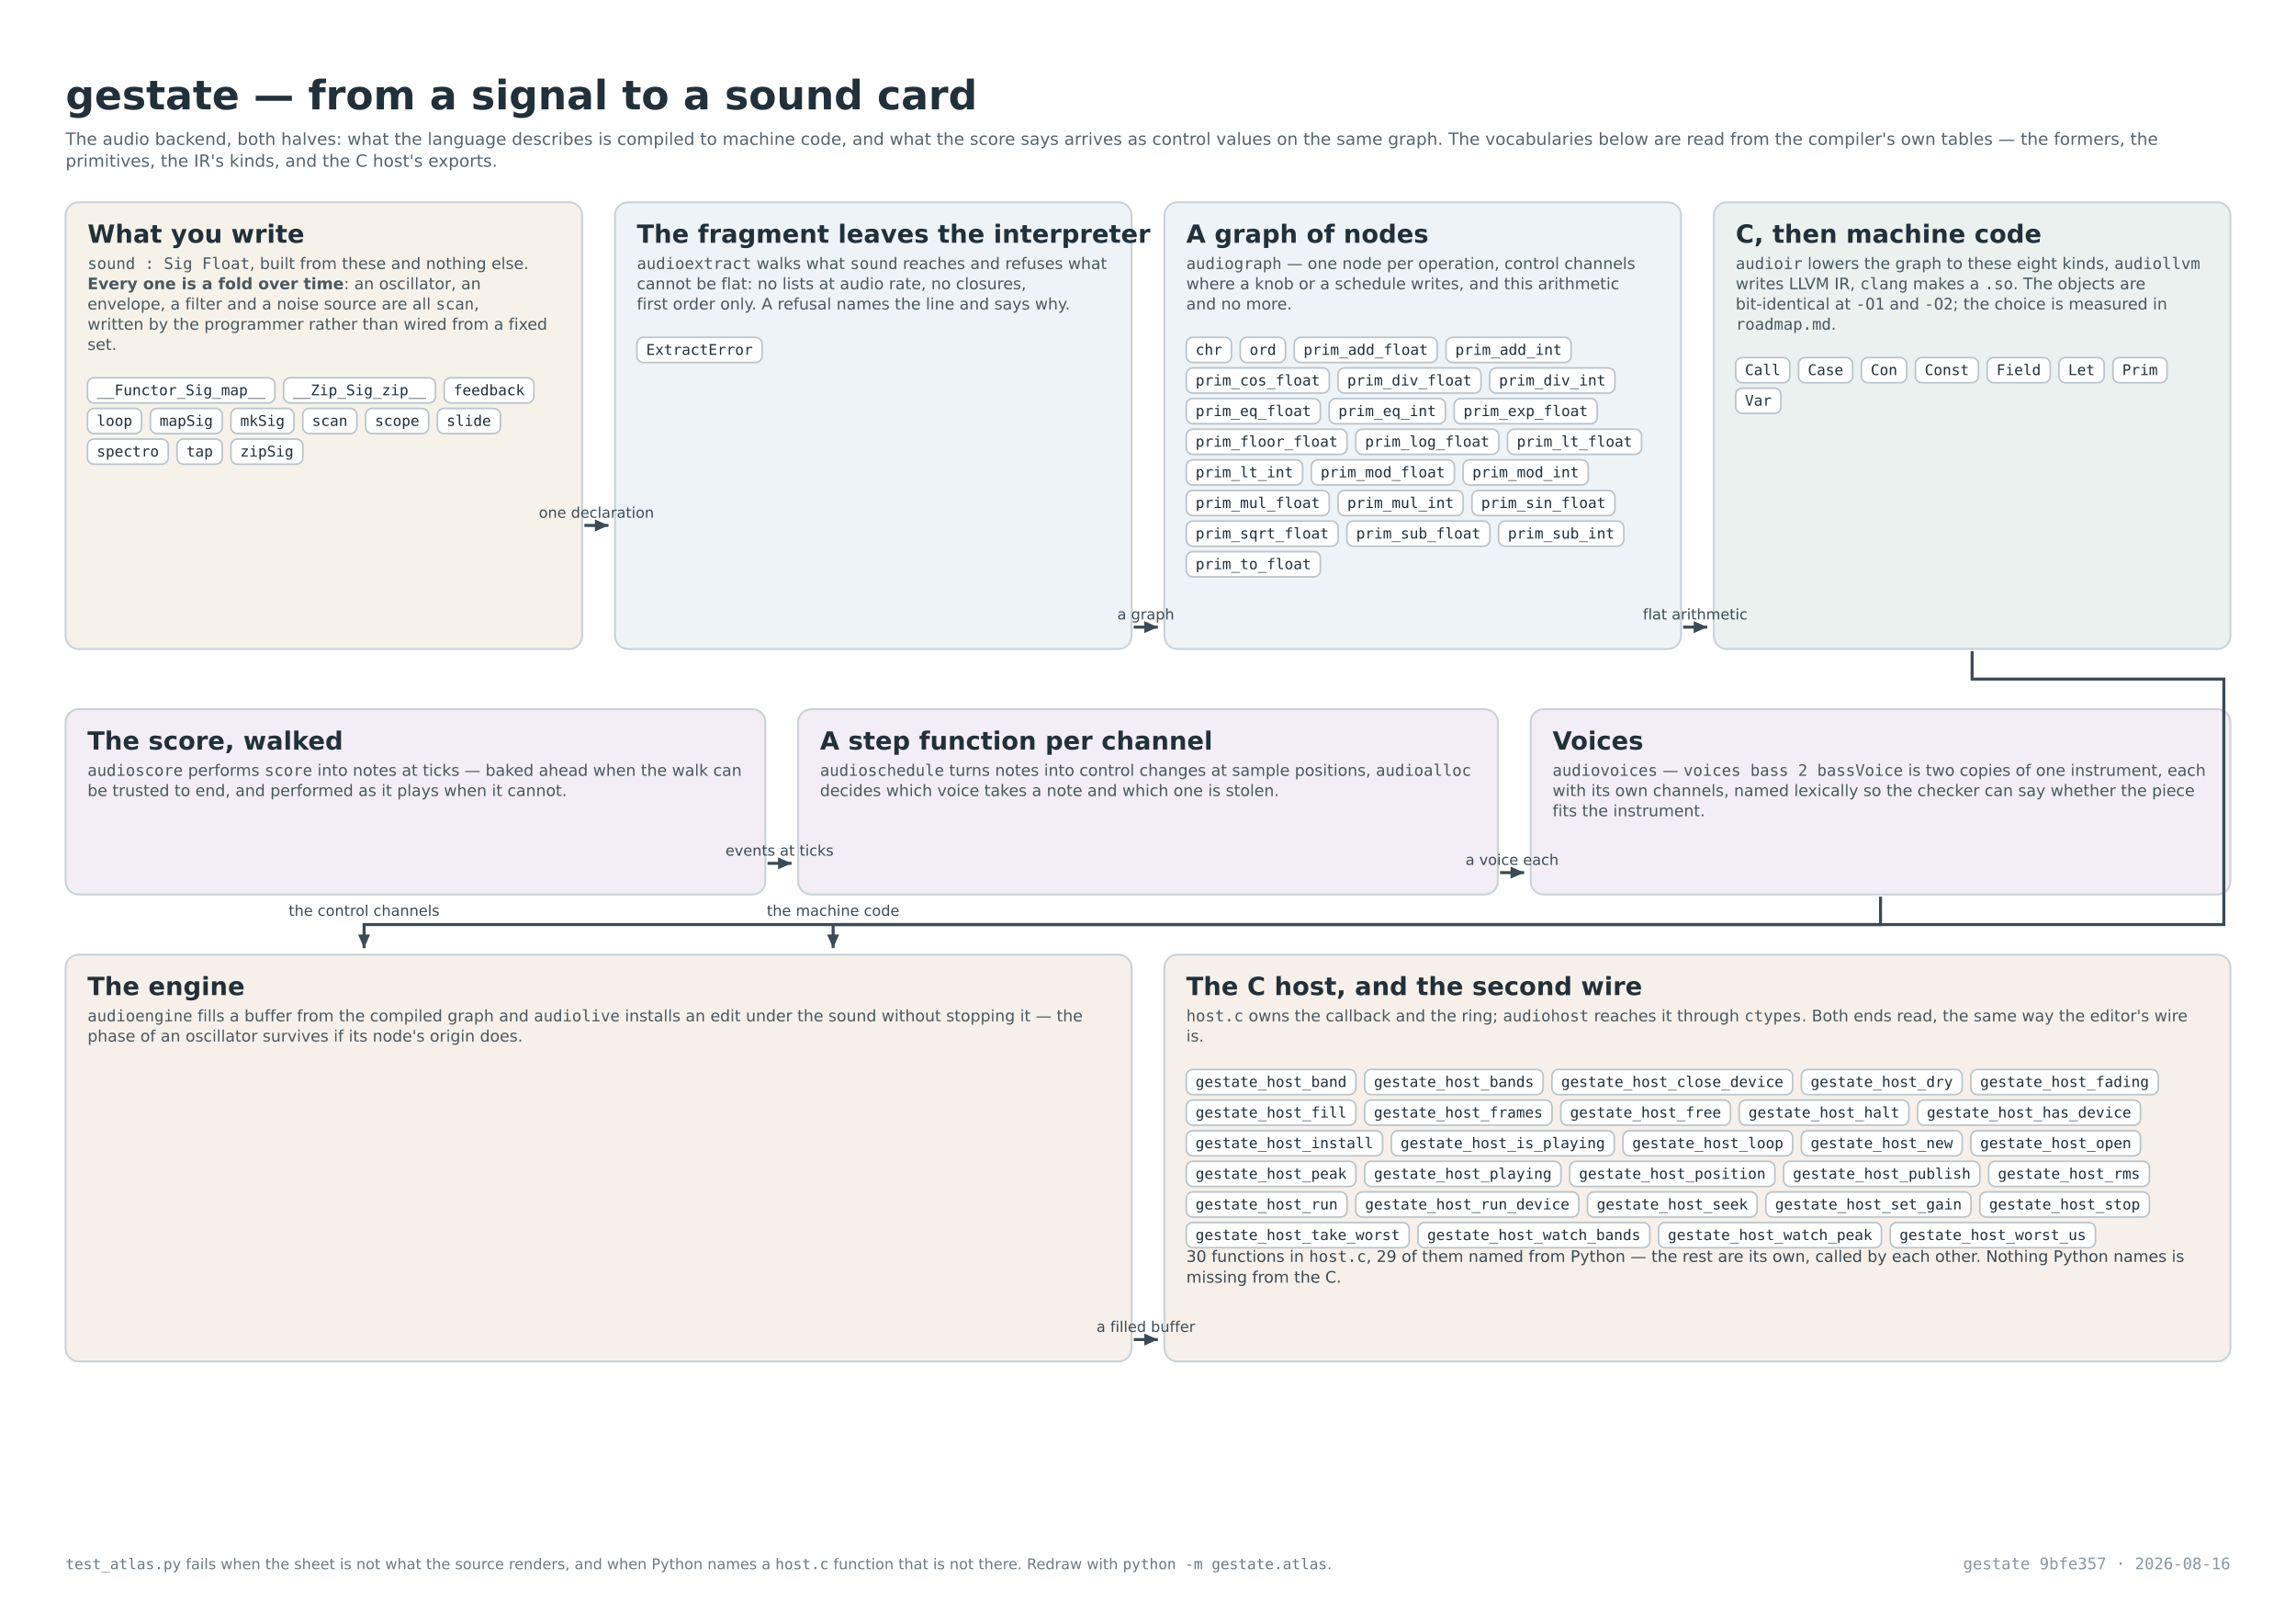
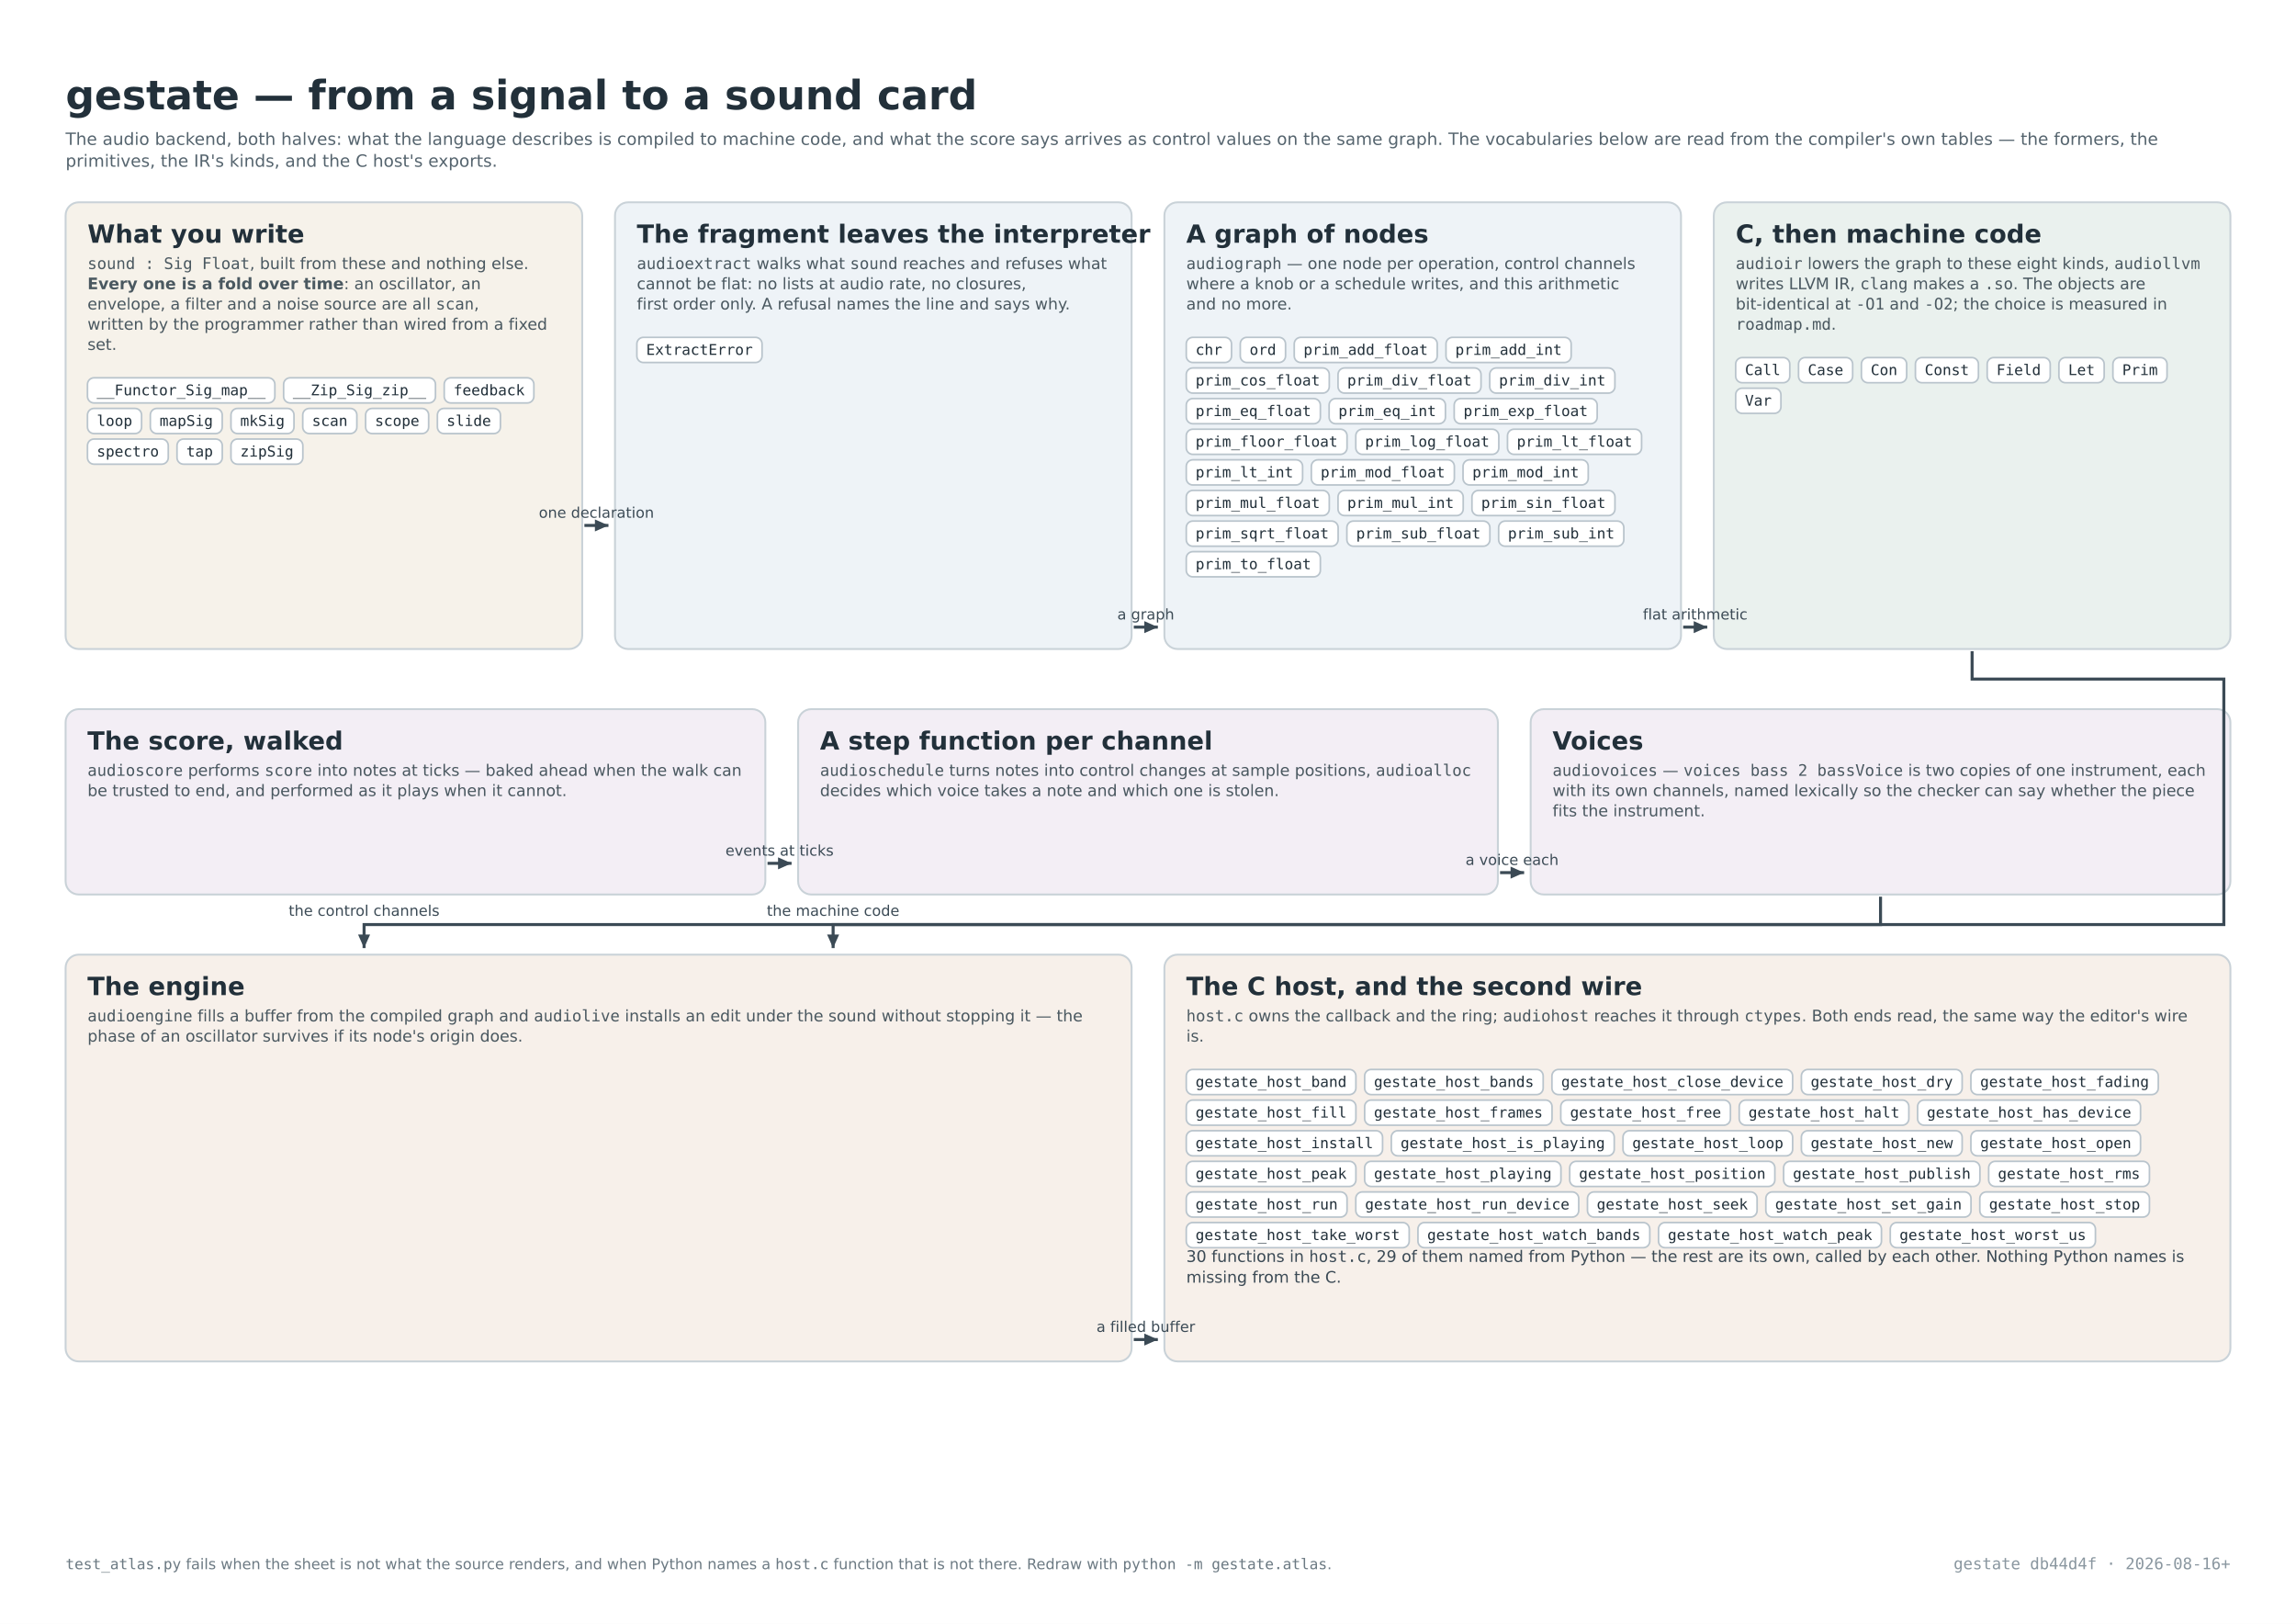
<svg xmlns="http://www.w3.org/2000/svg" width="420mm" height="297mm" viewBox="0 0 420 297">
  <defs>
    <marker id="tip" viewBox="0 0 10 10" refX="9" refY="5" markerWidth="5" markerHeight="5" orient="auto-start-reverse">
      <path d="M 0 1 L 9 5 L 0 9 z" fill="#3b4a55" />
    </marker>
  </defs>
  <style>
  text { font-family: 'DejaVu Sans', Verdana, sans-serif; fill: #22303a; }
  .mono, .chiptext { font-family: 'DejaVu Sans Mono', Consolas, monospace; }
  .title { font-size: 7.4px; font-weight: 700; }
  .subtitle { font-size: 3.1px; fill: #55646e; }
  .foot { font-size: 2.7px; fill: #6b7982; }
  .stamp { font-size: 2.9px; fill: #8a97a0; text-anchor: end; font-family: 'DejaVu Sans Mono', Consolas, monospace; }
  .lane { stroke: #c9d2d8; stroke-width: 0.35; }
  .lanetitle { font-size: 4.6px; font-weight: 700; }
  .step { font-size: 3.6px; font-weight: 700; }
  .stepnum { font-size: 3.2px; fill: #93a2ab; }
  .home { font-size: 2.6px; fill: #6b7982; text-anchor: end; }
  .refuses { font-size: 2.6px; fill: #8a5a5a; }
  .note { font-size: 2.9px; fill: #4a5860; }
  .extra { font-size: 2.9px; fill: #3b4a55; }
  .chip { fill: #ffffff; stroke: #b9c4cc; stroke-width: 0.3; }
  .chiptext { font-size: 2.7px; text-anchor: middle; }
  .edge { stroke: #3b4a55; stroke-width: 0.55; fill: none; }
  .edgetext { font-size: 2.7px; fill: #3b4a55; text-anchor: middle; }
</style>
  <rect x="0" y="0" width="420" height="297" fill="#ffffff" />
  <text class="title" x="12.00" y="20.00">gestate — from a signal to a sound card</text>
  <text class="subtitle" x="12.00" y="26.50">The audio backend, both halves: what the language describes is compiled to machine code, and what the score says arrives as control values on the same graph. The vocabularies below are read from the compiler's own tables — the formers, the</text>
  <text class="subtitle" x="12.00" y="30.50">primitives, the IR's kinds, and the C host's exports.</text>
  <text class="foot" x="12.00" y="287.00">
    <tspan class="mono">test_atlas.py</tspan> fails when the sheet is not what the source renders, and when Python names a <tspan class="mono">host.c</tspan> function that is not there. Redraw with <tspan class="mono">python -m gestate.atlas</tspan>.</text>
-   <text class="stamp" x="408.00" y="287.00">gestate 9bfe357 · 2026-08-16</text>
+   <text class="stamp" x="408.00" y="287.00">gestate db44d4f · 2026-08-16+</text>
  <rect class="lane" x="12.00" y="37.00" width="94.50" height="81.70" rx="2.4" style="fill:#f6f2ea" />
  <text class="lanetitle" x="16.00" y="44.40">What you write</text>
  <text class="note" x="16.00" y="49.20">
    <tspan class="mono">sound : Sig Float</tspan>, built from these and nothing else.</text>
  <text class="note" x="16.00" y="52.90">
    <tspan font-weight="700">Every one is a fold over time</tspan>: an oscillator, an</text>
  <text class="note" x="16.00" y="56.60">envelope, a filter and a noise source are all <tspan class="mono">scan</tspan>,</text>
  <text class="note" x="16.00" y="60.30">written by the programmer rather than wired from a fixed</text>
  <text class="note" x="16.00" y="64.00">set.</text>
  <rect class="chip" x="16.00" y="69.10" width="34.28" height="4.6" rx="1.2" />
  <text class="chiptext" x="33.14" y="72.30">__Functor_Sig_map__</text>
  <rect class="chip" x="51.88" y="69.10" width="27.78" height="4.6" rx="1.2" />
  <text class="chiptext" x="65.77" y="72.30">__Zip_Sig_zip__</text>
  <rect class="chip" x="81.26" y="69.10" width="16.40" height="4.6" rx="1.2" />
  <text class="chiptext" x="89.47" y="72.30">feedback</text>
  <rect class="chip" x="16.00" y="74.70" width="9.90" height="4.6" rx="1.2" />
  <text class="chiptext" x="20.95" y="77.90">loop</text>
  <rect class="chip" x="27.50" y="74.70" width="13.15" height="4.6" rx="1.2" />
  <text class="chiptext" x="34.08" y="77.90">mapSig</text>
  <rect class="chip" x="42.25" y="74.70" width="11.53" height="4.6" rx="1.2" />
  <text class="chiptext" x="48.02" y="77.90">mkSig</text>
  <rect class="chip" x="55.38" y="74.70" width="9.90" height="4.6" rx="1.2" />
  <text class="chiptext" x="60.33" y="77.90">scan</text>
  <rect class="chip" x="66.88" y="74.70" width="11.53" height="4.6" rx="1.2" />
  <text class="chiptext" x="72.65" y="77.90">scope</text>
  <rect class="chip" x="80.01" y="74.70" width="11.53" height="4.6" rx="1.2" />
  <text class="chiptext" x="85.77" y="77.90">slide</text>
  <rect class="chip" x="16.00" y="80.30" width="14.78" height="4.6" rx="1.2" />
  <text class="chiptext" x="23.39" y="83.50">spectro</text>
  <rect class="chip" x="32.38" y="80.30" width="8.28" height="4.6" rx="1.2" />
  <text class="chiptext" x="36.52" y="83.50">tap</text>
  <rect class="chip" x="42.25" y="80.30" width="13.15" height="4.6" rx="1.2" />
  <text class="chiptext" x="48.83" y="83.50">zipSig</text>
  <rect class="lane" x="112.50" y="37.00" width="94.50" height="81.70" rx="2.4" style="fill:#eef3f7" />
  <text class="lanetitle" x="116.50" y="44.40">The fragment leaves the interpreter</text>
  <text class="note" x="116.50" y="49.20">
    <tspan class="mono">audioextract</tspan> walks what <tspan class="mono">sound</tspan> reaches and refuses what</text>
  <text class="note" x="116.50" y="52.90">cannot be flat: no lists at audio rate, no closures,</text>
  <text class="note" x="116.50" y="56.60">first order only. A refusal names the line and says why.</text>
  <rect class="chip" x="116.50" y="61.70" width="22.90" height="4.6" rx="1.2" />
  <text class="chiptext" x="127.95" y="64.90">ExtractError</text>
  <rect class="lane" x="213.00" y="37.00" width="94.50" height="81.70" rx="2.4" style="fill:#eef3f7" />
  <text class="lanetitle" x="217.00" y="44.40">A graph of nodes</text>
  <text class="note" x="217.00" y="49.20">
    <tspan class="mono">audiograph</tspan> — one node per operation, control channels</text>
  <text class="note" x="217.00" y="52.90">where a knob or a schedule writes, and this arithmetic</text>
  <text class="note" x="217.00" y="56.60">and no more.</text>
  <rect class="chip" x="217.00" y="61.70" width="8.28" height="4.6" rx="1.2" />
  <text class="chiptext" x="221.14" y="64.90">chr</text>
  <rect class="chip" x="226.88" y="61.70" width="8.28" height="4.6" rx="1.2" />
  <text class="chiptext" x="231.01" y="64.90">ord</text>
  <rect class="chip" x="236.75" y="61.70" width="26.16" height="4.6" rx="1.2" />
  <text class="chiptext" x="249.83" y="64.90">prim_add_float</text>
  <rect class="chip" x="264.51" y="61.70" width="22.90" height="4.6" rx="1.2" />
  <text class="chiptext" x="275.96" y="64.90">prim_add_int</text>
  <rect class="chip" x="217.00" y="67.30" width="26.16" height="4.6" rx="1.2" />
  <text class="chiptext" x="230.08" y="70.50">prim_cos_float</text>
  <rect class="chip" x="244.76" y="67.30" width="26.16" height="4.6" rx="1.2" />
  <text class="chiptext" x="257.83" y="70.50">prim_div_float</text>
  <rect class="chip" x="272.51" y="67.30" width="22.90" height="4.6" rx="1.2" />
  <text class="chiptext" x="283.96" y="70.50">prim_div_int</text>
  <rect class="chip" x="217.00" y="72.90" width="24.53" height="4.6" rx="1.2" />
  <text class="chiptext" x="229.27" y="76.10">prim_eq_float</text>
  <rect class="chip" x="243.13" y="72.90" width="21.28" height="4.6" rx="1.2" />
  <text class="chiptext" x="253.77" y="76.10">prim_eq_int</text>
  <rect class="chip" x="266.01" y="72.90" width="26.16" height="4.6" rx="1.2" />
  <text class="chiptext" x="279.09" y="76.10">prim_exp_float</text>
  <rect class="chip" x="217.00" y="78.50" width="29.41" height="4.6" rx="1.2" />
  <text class="chiptext" x="231.70" y="81.70">prim_floor_float</text>
  <rect class="chip" x="248.01" y="78.50" width="26.16" height="4.6" rx="1.2" />
  <text class="chiptext" x="261.08" y="81.70">prim_log_float</text>
  <rect class="chip" x="275.76" y="78.50" width="24.53" height="4.6" rx="1.2" />
  <text class="chiptext" x="288.03" y="81.70">prim_lt_float</text>
  <rect class="chip" x="217.00" y="84.10" width="21.28" height="4.6" rx="1.2" />
  <text class="chiptext" x="227.64" y="87.30">prim_lt_int</text>
  <rect class="chip" x="239.88" y="84.10" width="26.16" height="4.6" rx="1.2" />
  <text class="chiptext" x="252.96" y="87.30">prim_mod_float</text>
  <rect class="chip" x="267.63" y="84.10" width="22.90" height="4.6" rx="1.2" />
  <text class="chiptext" x="279.09" y="87.30">prim_mod_int</text>
  <rect class="chip" x="217.00" y="89.70" width="26.16" height="4.6" rx="1.2" />
  <text class="chiptext" x="230.08" y="92.90">prim_mul_float</text>
  <rect class="chip" x="244.76" y="89.70" width="22.90" height="4.6" rx="1.2" />
  <text class="chiptext" x="256.21" y="92.90">prim_mul_int</text>
  <rect class="chip" x="269.26" y="89.70" width="26.16" height="4.6" rx="1.2" />
  <text class="chiptext" x="282.34" y="92.90">prim_sin_float</text>
  <rect class="chip" x="217.00" y="95.30" width="27.78" height="4.6" rx="1.2" />
  <text class="chiptext" x="230.89" y="98.50">prim_sqrt_float</text>
  <rect class="chip" x="246.38" y="95.30" width="26.16" height="4.6" rx="1.2" />
  <text class="chiptext" x="259.46" y="98.50">prim_sub_float</text>
  <rect class="chip" x="274.14" y="95.30" width="22.90" height="4.6" rx="1.2" />
  <text class="chiptext" x="285.59" y="98.50">prim_sub_int</text>
  <rect class="chip" x="217.00" y="100.90" width="24.53" height="4.6" rx="1.2" />
  <text class="chiptext" x="229.27" y="104.10">prim_to_float</text>
  <rect class="lane" x="313.50" y="37.00" width="94.50" height="81.70" rx="2.4" style="fill:#eaf1ee" />
  <text class="lanetitle" x="317.50" y="44.40">C, then machine code</text>
  <text class="note" x="317.50" y="49.20">
    <tspan class="mono">audioir</tspan> lowers the graph to these eight kinds, <tspan class="mono">audiollvm</tspan>
  </text>
  <text class="note" x="317.50" y="52.90">writes LLVM IR, <tspan class="mono">clang</tspan> makes a <tspan class="mono">.so</tspan>. The objects are</text>
  <text class="note" x="317.50" y="56.60">bit-identical at <tspan class="mono">-O1</tspan> and <tspan class="mono">-O2</tspan>; the choice is measured in</text>
  <text class="note" x="317.50" y="60.30">
    <tspan class="mono">roadmap.md</tspan>.</text>
  <rect class="chip" x="317.50" y="65.40" width="9.90" height="4.6" rx="1.2" />
  <text class="chiptext" x="322.45" y="68.60">Call</text>
  <rect class="chip" x="329.00" y="65.40" width="9.90" height="4.6" rx="1.2" />
  <text class="chiptext" x="333.95" y="68.60">Case</text>
  <rect class="chip" x="340.50" y="65.40" width="8.28" height="4.6" rx="1.2" />
  <text class="chiptext" x="344.64" y="68.60">Con</text>
  <rect class="chip" x="350.38" y="65.40" width="11.53" height="4.6" rx="1.2" />
  <text class="chiptext" x="356.14" y="68.60">Const</text>
  <rect class="chip" x="363.51" y="65.40" width="11.53" height="4.6" rx="1.2" />
  <text class="chiptext" x="369.27" y="68.60">Field</text>
  <rect class="chip" x="376.63" y="65.40" width="8.28" height="4.6" rx="1.2" />
  <text class="chiptext" x="380.77" y="68.60">Let</text>
  <rect class="chip" x="386.51" y="65.40" width="9.90" height="4.6" rx="1.2" />
  <text class="chiptext" x="391.46" y="68.60">Prim</text>
  <rect class="chip" x="317.50" y="71.00" width="8.28" height="4.6" rx="1.2" />
  <text class="chiptext" x="321.64" y="74.20">Var</text>
  <rect class="lane" x="12.00" y="129.70" width="128.00" height="33.90" rx="2.4" style="fill:#f3eef5" />
  <text class="lanetitle" x="16.00" y="137.10">The score, walked</text>
  <text class="note" x="16.00" y="141.90">
    <tspan class="mono">audioscore</tspan> performs <tspan class="mono">score</tspan> into notes at ticks — baked ahead when the walk can</text>
  <text class="note" x="16.00" y="145.60">be trusted to end, and performed as it plays when it cannot.</text>
  <rect class="lane" x="146.00" y="129.70" width="128.00" height="33.90" rx="2.4" style="fill:#f3eef5" />
  <text class="lanetitle" x="150.00" y="137.10">A step function per channel</text>
  <text class="note" x="150.00" y="141.90">
    <tspan class="mono">audioschedule</tspan> turns notes into control changes at sample positions, <tspan class="mono">audioalloc</tspan>
  </text>
  <text class="note" x="150.00" y="145.60">decides which voice takes a note and which one is stolen.</text>
  <rect class="lane" x="280.00" y="129.70" width="128.00" height="33.90" rx="2.4" style="fill:#f3eef5" />
  <text class="lanetitle" x="284.00" y="137.10">Voices</text>
  <text class="note" x="284.00" y="141.90">
    <tspan class="mono">audiovoices</tspan> — <tspan class="mono">voices bass 2 bassVoice</tspan> is two copies of one instrument, each</text>
  <text class="note" x="284.00" y="145.60">with its own channels, named lexically so the checker can say whether the piece</text>
  <text class="note" x="284.00" y="149.30">fits the instrument.</text>
  <rect class="lane" x="12.00" y="174.60" width="195.00" height="74.40" rx="2.4" style="fill:#f7f0ea" />
  <text class="lanetitle" x="16.00" y="182.00">The engine</text>
  <text class="note" x="16.00" y="186.80">
    <tspan class="mono">audioengine</tspan> fills a buffer from the compiled graph and <tspan class="mono">audiolive</tspan> installs an edit under the sound without stopping it — the</text>
  <text class="note" x="16.00" y="190.50">phase of an oscillator survives if its node's origin does.</text>
  <rect class="lane" x="213.00" y="174.60" width="195.00" height="74.40" rx="2.4" style="fill:#f7f0ea" />
  <text class="lanetitle" x="217.00" y="182.00">The C host, and the second wire</text>
  <text class="note" x="217.00" y="186.80">
    <tspan class="mono">host.c</tspan> owns the callback and the ring; <tspan class="mono">audiohost</tspan> reaches it through <tspan class="mono">ctypes</tspan>. Both ends read, the same way the editor's wire</text>
  <text class="note" x="217.00" y="190.50">is.</text>
  <rect class="chip" x="217.00" y="195.60" width="31.03" height="4.6" rx="1.2" />
  <text class="chiptext" x="232.52" y="198.80">gestate_host_band</text>
  <rect class="chip" x="249.63" y="195.60" width="32.66" height="4.6" rx="1.2" />
  <text class="chiptext" x="265.96" y="198.80">gestate_host_bands</text>
  <rect class="chip" x="283.89" y="195.60" width="44.03" height="4.6" rx="1.2" />
  <text class="chiptext" x="305.91" y="198.80">gestate_host_close_device</text>
  <rect class="chip" x="329.52" y="195.60" width="29.41" height="4.6" rx="1.2" />
  <text class="chiptext" x="344.23" y="198.80">gestate_host_dry</text>
  <rect class="chip" x="360.53" y="195.60" width="34.28" height="4.6" rx="1.2" />
  <text class="chiptext" x="377.67" y="198.80">gestate_host_fading</text>
  <rect class="chip" x="217.00" y="201.20" width="31.03" height="4.6" rx="1.2" />
  <text class="chiptext" x="232.52" y="204.40">gestate_host_fill</text>
  <rect class="chip" x="249.63" y="201.20" width="34.28" height="4.6" rx="1.2" />
  <text class="chiptext" x="266.77" y="204.40">gestate_host_frames</text>
  <rect class="chip" x="285.51" y="201.20" width="31.03" height="4.6" rx="1.2" />
  <text class="chiptext" x="301.03" y="204.40">gestate_host_free</text>
  <rect class="chip" x="318.15" y="201.20" width="31.03" height="4.6" rx="1.2" />
  <text class="chiptext" x="333.66" y="204.40">gestate_host_halt</text>
  <rect class="chip" x="350.78" y="201.20" width="40.78" height="4.6" rx="1.2" />
  <text class="chiptext" x="371.17" y="204.40">gestate_host_has_device</text>
  <rect class="chip" x="217.00" y="206.80" width="35.91" height="4.6" rx="1.2" />
  <text class="chiptext" x="234.95" y="210.00">gestate_host_install</text>
  <rect class="chip" x="254.51" y="206.80" width="40.78" height="4.6" rx="1.2" />
  <text class="chiptext" x="274.90" y="210.00">gestate_host_is_playing</text>
  <rect class="chip" x="296.89" y="206.80" width="31.03" height="4.6" rx="1.2" />
  <text class="chiptext" x="312.41" y="210.00">gestate_host_loop</text>
  <rect class="chip" x="329.52" y="206.80" width="29.41" height="4.6" rx="1.2" />
  <text class="chiptext" x="344.23" y="210.00">gestate_host_new</text>
  <rect class="chip" x="360.53" y="206.80" width="31.03" height="4.6" rx="1.2" />
  <text class="chiptext" x="376.05" y="210.00">gestate_host_open</text>
  <rect class="chip" x="217.00" y="212.40" width="31.03" height="4.6" rx="1.2" />
  <text class="chiptext" x="232.52" y="215.60">gestate_host_peak</text>
  <rect class="chip" x="249.63" y="212.40" width="35.91" height="4.6" rx="1.2" />
  <text class="chiptext" x="267.59" y="215.60">gestate_host_playing</text>
  <rect class="chip" x="287.14" y="212.40" width="37.53" height="4.6" rx="1.2" />
  <text class="chiptext" x="305.91" y="215.60">gestate_host_position</text>
  <rect class="chip" x="326.27" y="212.40" width="35.91" height="4.6" rx="1.2" />
  <text class="chiptext" x="344.23" y="215.60">gestate_host_publish</text>
  <rect class="chip" x="363.78" y="212.40" width="29.41" height="4.6" rx="1.2" />
  <text class="chiptext" x="378.48" y="215.60">gestate_host_rms</text>
  <rect class="chip" x="217.00" y="218.00" width="29.41" height="4.6" rx="1.2" />
  <text class="chiptext" x="231.70" y="221.20">gestate_host_run</text>
  <rect class="chip" x="248.01" y="218.00" width="40.78" height="4.6" rx="1.2" />
  <text class="chiptext" x="268.40" y="221.20">gestate_host_run_device</text>
  <rect class="chip" x="290.39" y="218.00" width="31.03" height="4.6" rx="1.2" />
  <text class="chiptext" x="305.91" y="221.20">gestate_host_seek</text>
  <rect class="chip" x="323.02" y="218.00" width="37.53" height="4.6" rx="1.2" />
  <text class="chiptext" x="341.79" y="221.20">gestate_host_set_gain</text>
  <rect class="chip" x="362.16" y="218.00" width="31.03" height="4.6" rx="1.2" />
  <text class="chiptext" x="377.67" y="221.20">gestate_host_stop</text>
  <rect class="chip" x="217.00" y="223.60" width="40.78" height="4.6" rx="1.2" />
  <text class="chiptext" x="237.39" y="226.80">gestate_host_take_worst</text>
  <rect class="chip" x="259.38" y="223.60" width="42.41" height="4.6" rx="1.2" />
  <text class="chiptext" x="280.59" y="226.80">gestate_host_watch_bands</text>
  <rect class="chip" x="303.39" y="223.60" width="40.78" height="4.6" rx="1.2" />
  <text class="chiptext" x="323.79" y="226.80">gestate_host_watch_peak</text>
  <rect class="chip" x="345.78" y="223.60" width="37.53" height="4.6" rx="1.2" />
  <text class="chiptext" x="364.54" y="226.80">gestate_host_worst_us</text>
  <text class="extra" x="217.00" y="230.80">30 functions in <tspan class="mono">host.c</tspan>, 29 of them named from Python — the rest are its own, called by each other. Nothing Python names is</text>
  <text class="extra" x="217.00" y="234.60">missing from the C.</text>
  <path class="edge" d="M106.90,96.10 L111.30,96.10" marker-end="url(#tip)" />
  <text class="edgetext" x="109.10" y="94.70">one declaration</text>
  <path class="edge" d="M207.40,114.70 L211.80,114.70" marker-end="url(#tip)" />
  <text class="edgetext" x="209.60" y="113.30">a graph</text>
  <path class="edge" d="M307.90,114.70 L312.30,114.70" marker-end="url(#tip)" />
  <text class="edgetext" x="310.10" y="113.30">flat arithmetic</text>
  <path class="edge" d="M140.40,157.90 L144.80,157.90" marker-end="url(#tip)" />
  <text class="edgetext" x="142.60" y="156.50">events at ticks</text>
  <path class="edge" d="M274.40,159.60 L278.80,159.60" marker-end="url(#tip)" />
  <text class="edgetext" x="276.60" y="158.20">a voice each</text>
  <path class="edge" d="M207.40,245.00 L211.80,245.00" marker-end="url(#tip)" />
  <text class="edgetext" x="209.60" y="243.60">a filled buffer</text>
  <path class="edge" d="M360.75,119.10 L360.75,124.20 L406.80,124.20 L406.80,169.10 L152.40,169.10 L152.40,173.40" marker-end="url(#tip)" />
  <path class="edge" d="M344.00,164.00 L344.00,169.10 L66.60,169.10 L66.60,173.40" marker-end="url(#tip)" />
  <text class="edgetext" x="152.40" y="167.50">the machine code</text>
  <text class="edgetext" x="66.60" y="167.50">the control channels</text>
</svg>
